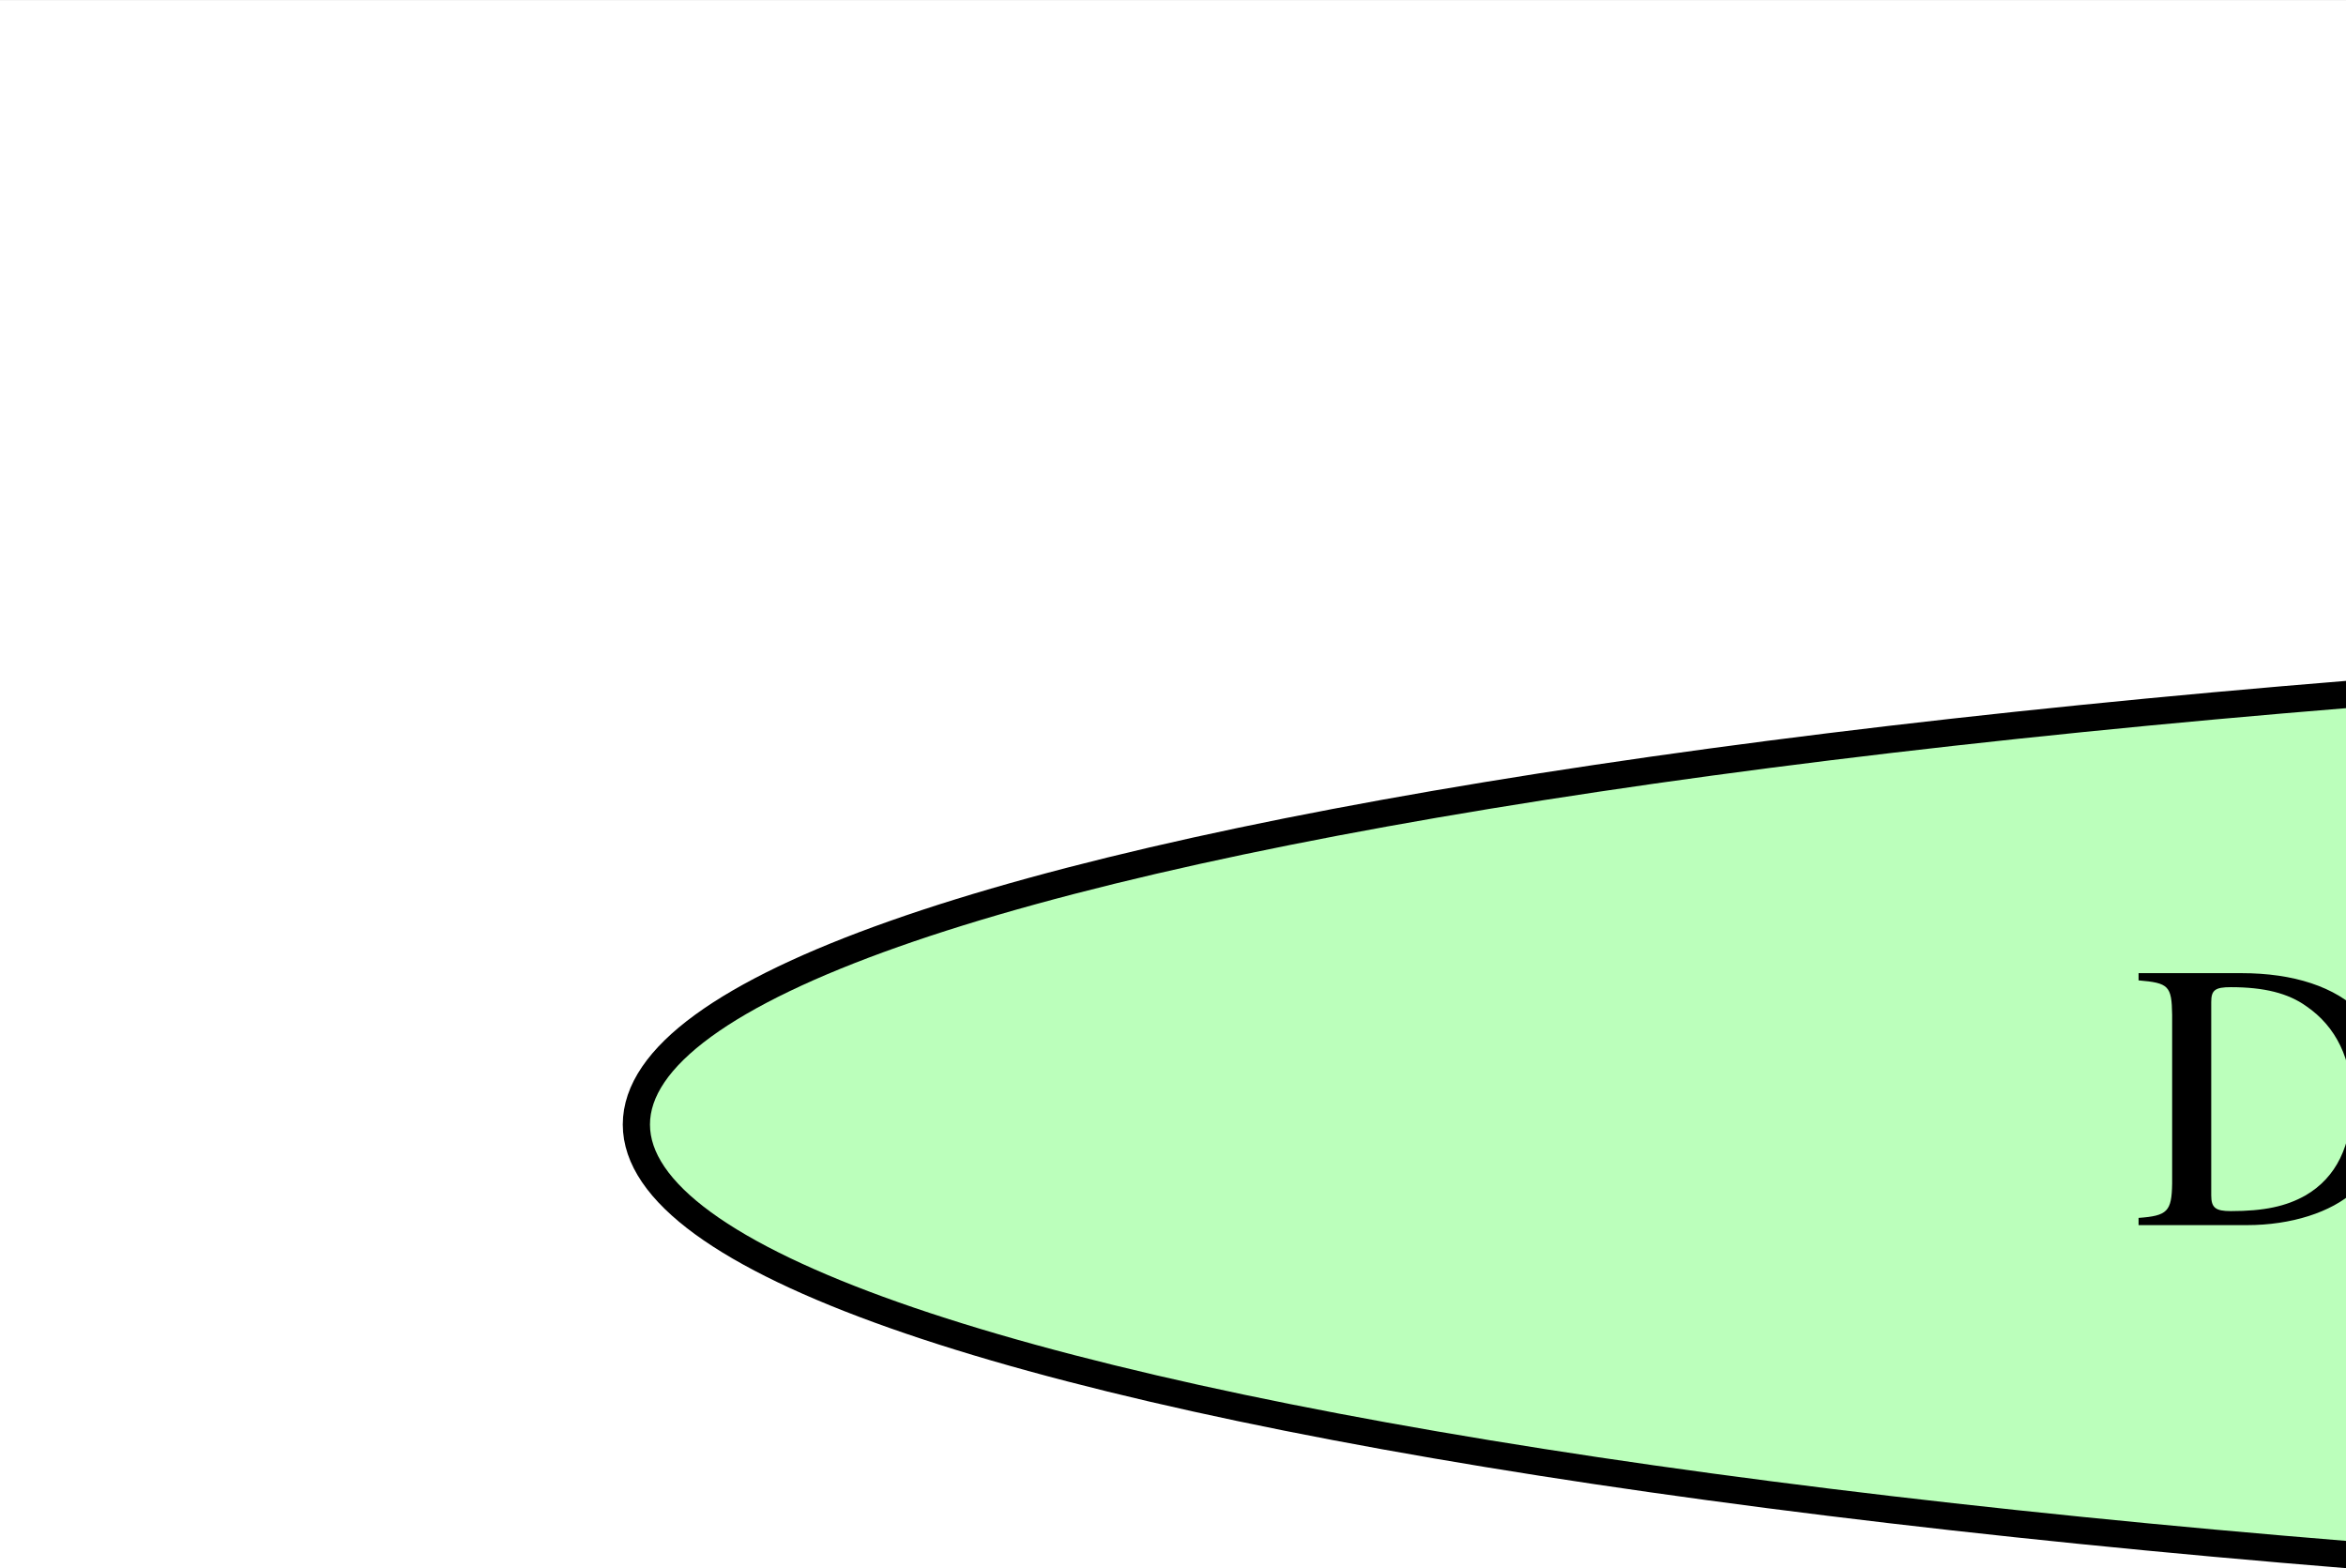
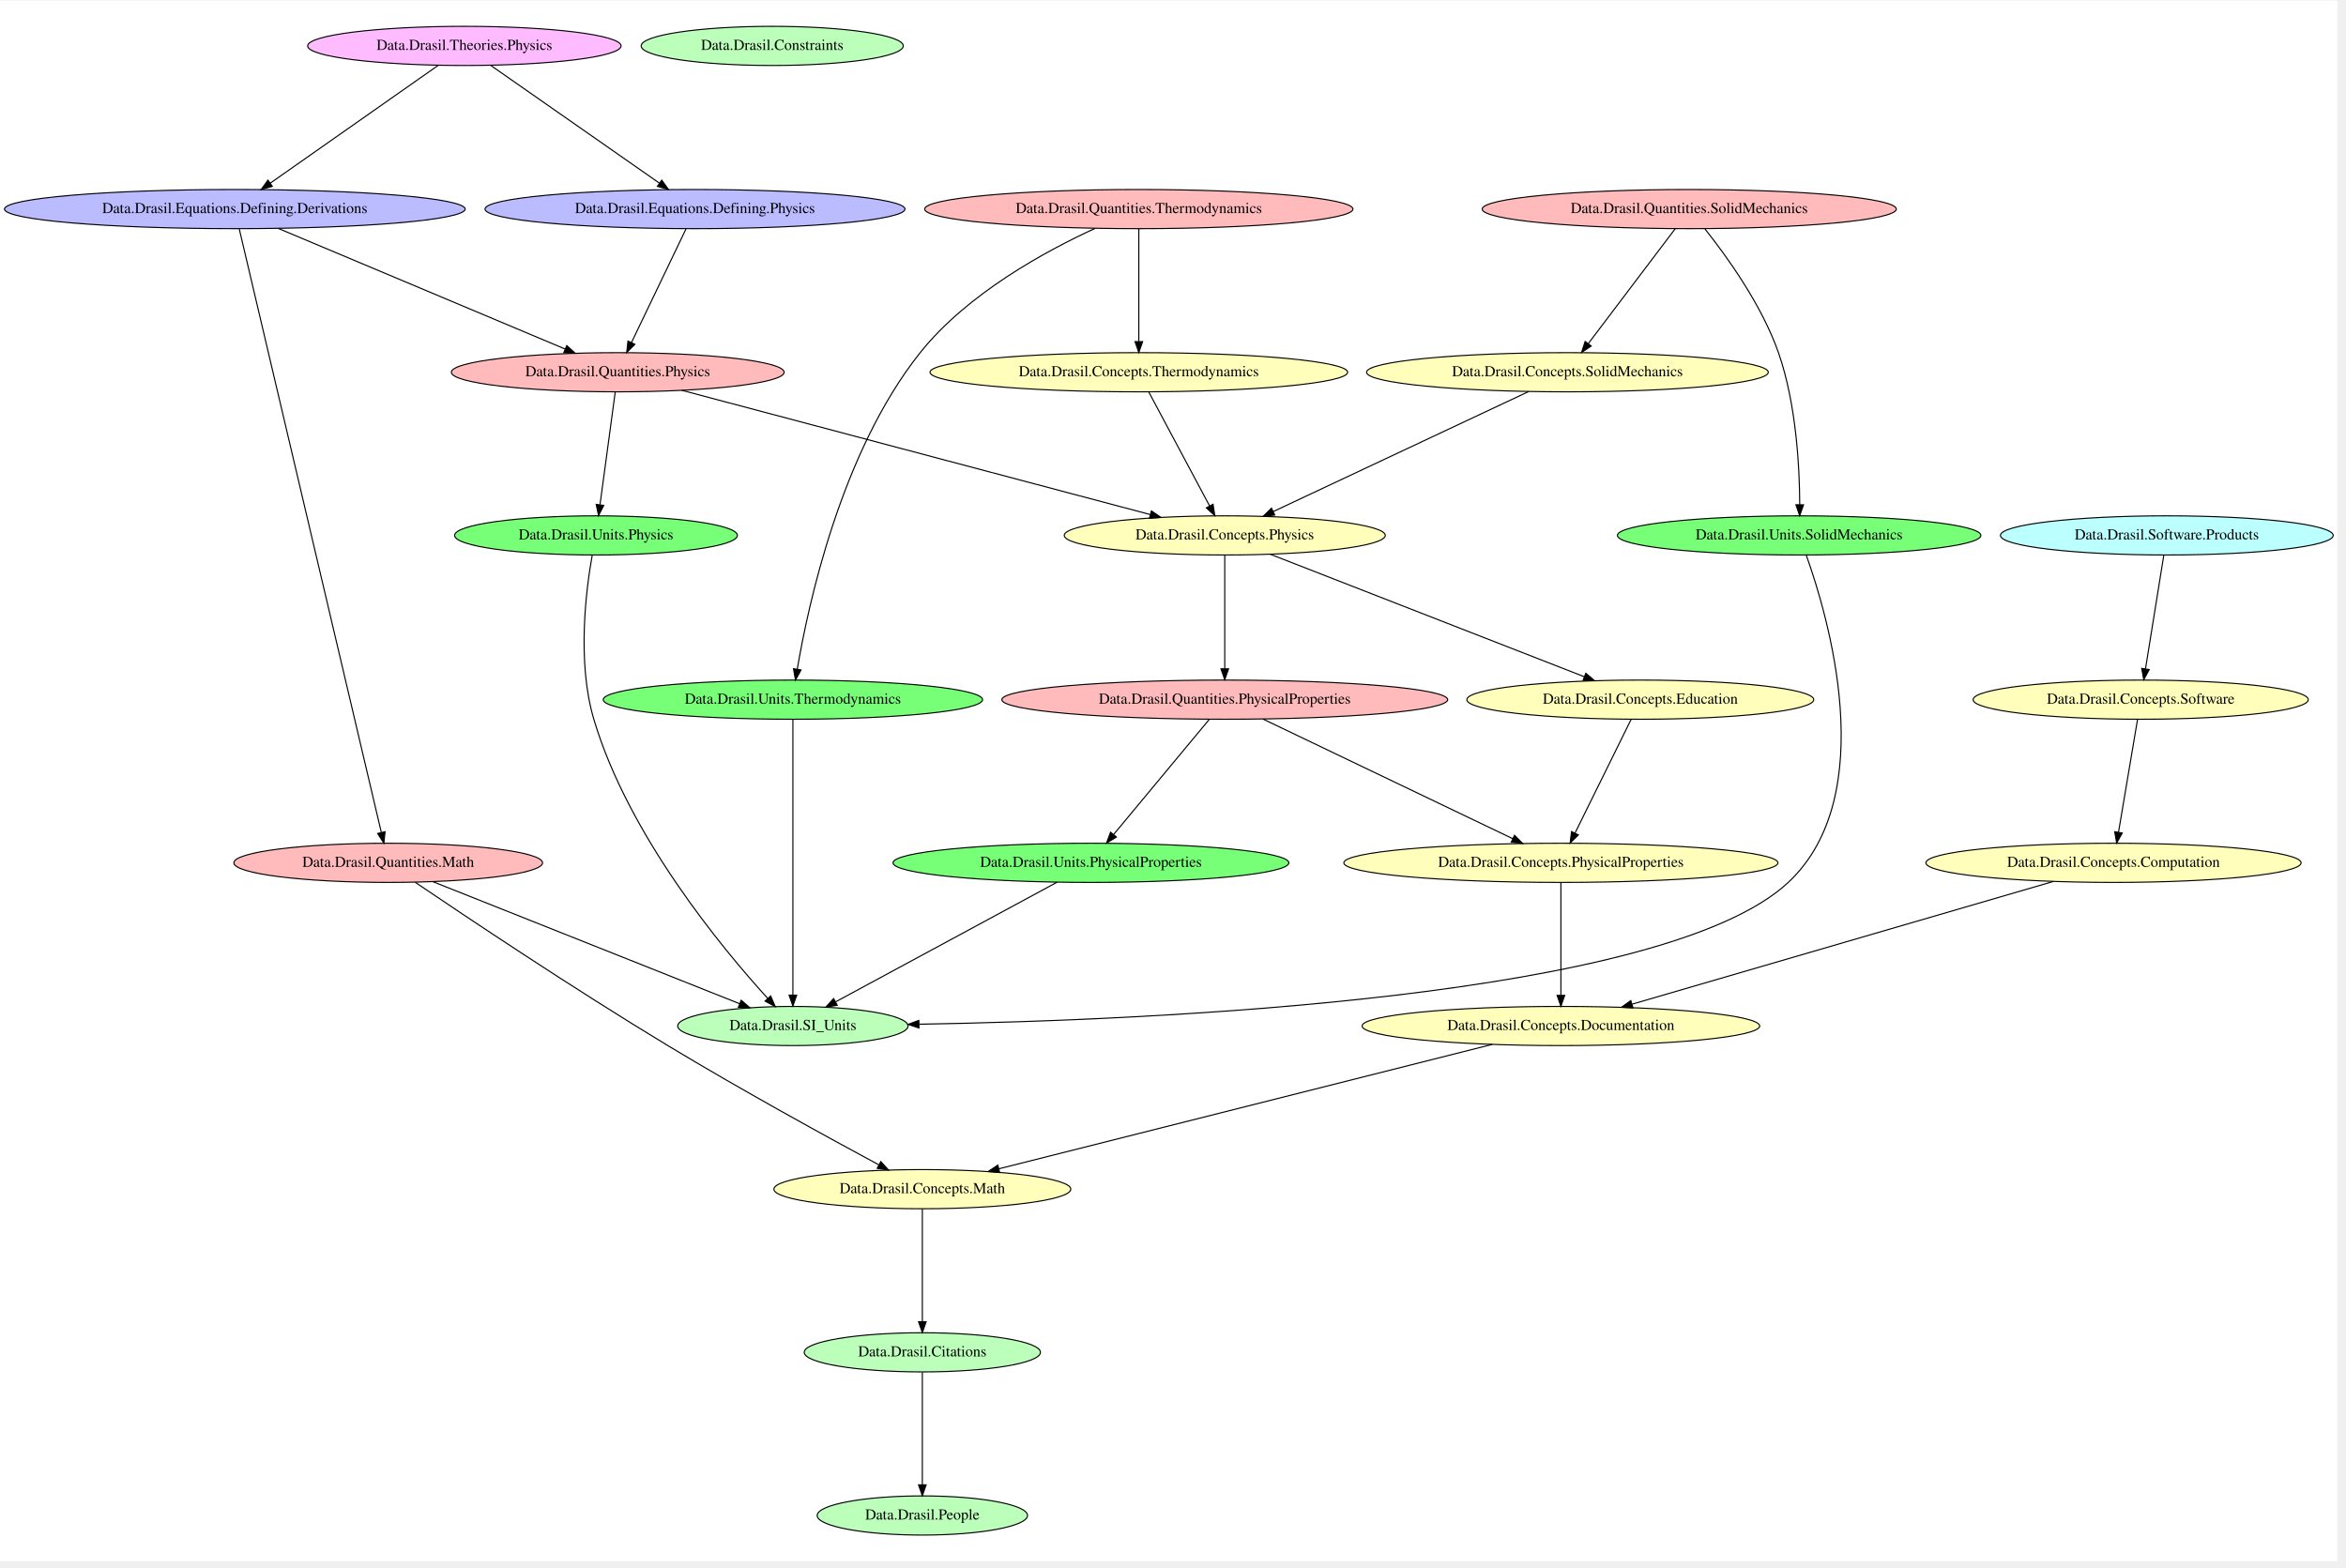
<svg xmlns="http://www.w3.org/2000/svg" width="431pt" height="288pt" viewBox="0.00 0.00 431.32 288.00">
-   <g id="graph0" class="graph" transform="scale(5 5) rotate(0) translate(4 1435.33)">
-     <polygon fill="white" stroke="transparent" points="-4,4 -4,-1435.33 2151.62,-1435.33 2151.62,4 -4,4" />
+   <g id="graph0" class="graph" transform="scale(0.2 0.2) rotate(0) translate(4 1430.67)">
+     <polygon fill="white" stroke="transparent" points="-4,4 -4,-1430.67 2144.62,-1430.67 2144.62,4 -4,4" />
    <g id="node1" class="node">
-       <ellipse fill="#bbffbb" stroke="black" cx="139.88" cy="-1394" rx="120.48" ry="18" />
-       <text text-anchor="middle" x="139.88" y="-1390.3" font-family="Times,serif" font-size="14.00">Data.Drasil.Constraints</text>
+       <ellipse fill="#bbffbb" stroke="black" cx="843.88" cy="-188" rx="108.58" ry="18" />
+       <text text-anchor="middle" x="843.88" y="-184.3" font-family="Times,serif" font-size="14.00">Data.Drasil.Citations</text>
+     </g>
+     <g id="node3" class="node">
+       <ellipse fill="#bbffbb" stroke="black" cx="843.88" cy="-38" rx="96.68" ry="18" />
+       <text text-anchor="middle" x="843.88" y="-34.3" font-family="Times,serif" font-size="14.00">Data.Drasil.People</text>
+     </g>
+     <g id="edge31" class="edge">
+       <path fill="none" stroke="black" d="M843.88,-169.73C843.88,-144.33 843.88,-96.65 843.88,-66.43" />
+       <polygon fill="black" stroke="black" points="847.38,-66.16 843.88,-56.16 840.38,-66.16 847.38,-66.16" />
    </g>
    <g id="node2" class="node">
-       <ellipse fill="#bbffbb" stroke="black" cx="850.88" cy="-38" rx="96.68" ry="18" />
-       <text text-anchor="middle" x="850.88" y="-34.3" font-family="Times,serif" font-size="14.00">Data.Drasil.People</text>
-     </g>
-     <g id="node3" class="node">
-       <ellipse fill="#bbffbb" stroke="black" cx="727.88" cy="-490" rx="105.88" ry="18" />
-       <text text-anchor="middle" x="727.88" y="-486.3" font-family="Times,serif" font-size="14.00">Data.Drasil.SI_Units</text>
+       <ellipse fill="#bbffbb" stroke="black" cx="705.88" cy="-1389" rx="120.48" ry="18" />
+       <text text-anchor="middle" x="705.88" y="-1385.3" font-family="Times,serif" font-size="14.00">Data.Drasil.Constraints</text>
    </g>
    <g id="node4" class="node">
-       <ellipse fill="#bbffbb" stroke="black" cx="850.88" cy="-188" rx="108.58" ry="18" />
-       <text text-anchor="middle" x="850.88" y="-184.3" font-family="Times,serif" font-size="14.00">Data.Drasil.Citations</text>
+       <ellipse fill="#bbffbb" stroke="black" cx="724.88" cy="-488" rx="105.88" ry="18" />
+       <text text-anchor="middle" x="724.88" y="-484.3" font-family="Times,serif" font-size="14.00">Data.Drasil.SI_Units</text>
+     </g>
+     <g id="node5" class="node">
+       <ellipse fill="#ffffbb" stroke="black" cx="1430.88" cy="-638" rx="199.56" ry="18" />
+       <text text-anchor="middle" x="1430.88" y="-634.3" font-family="Times,serif" font-size="14.00">Data.Drasil.Concepts.PhysicalProperties</text>
+     </g>
+     <g id="node8" class="node">
+       <ellipse fill="#ffffbb" stroke="black" cx="1430.88" cy="-488" rx="182.77" ry="18" />
+       <text text-anchor="middle" x="1430.88" y="-484.3" font-family="Times,serif" font-size="14.00">Data.Drasil.Concepts.Documentation</text>
+     </g>
+     <g id="edge30" class="edge">
+       <path fill="none" stroke="black" d="M1430.88,-619.73C1430.88,-594.33 1430.88,-546.65 1430.88,-516.43" />
+       <polygon fill="black" stroke="black" points="1434.38,-516.16 1430.88,-506.16 1427.38,-516.16 1434.38,-516.16" />
+     </g>
+     <g id="node6" class="node">
+       <ellipse fill="#ffffbb" stroke="black" cx="1963.88" cy="-788" rx="154.07" ry="18" />
+       <text text-anchor="middle" x="1963.88" y="-784.3" font-family="Times,serif" font-size="14.00">Data.Drasil.Concepts.Software</text>
+     </g>
+     <g id="node7" class="node">
+       <ellipse fill="#ffffbb" stroke="black" cx="1938.88" cy="-638" rx="172.47" ry="18" />
+       <text text-anchor="middle" x="1938.88" y="-634.3" font-family="Times,serif" font-size="14.00">Data.Drasil.Concepts.Computation</text>
+     </g>
+     <g id="edge29" class="edge">
+       <path fill="none" stroke="black" d="M1960.96,-769.73C1956.66,-744.22 1948.55,-696.23 1943.45,-666.03" />
+       <polygon fill="black" stroke="black" points="1946.9,-665.43 1941.78,-656.16 1939.99,-666.6 1946.9,-665.43" />
+     </g>
+     <g id="edge28" class="edge">
+       <path fill="none" stroke="black" d="M1883.55,-620.88C1789.1,-593.36 1597.23,-537.46 1496.3,-508.06" />
+       <polygon fill="black" stroke="black" points="1497.11,-504.65 1486.53,-505.21 1495.15,-511.37 1497.11,-504.65" />
+     </g>
+     <g id="node9" class="node">
+       <ellipse fill="#ffffbb" stroke="black" cx="843.88" cy="-338" rx="136.48" ry="18" />
+       <text text-anchor="middle" x="843.88" y="-334.3" font-family="Times,serif" font-size="14.00">Data.Drasil.Concepts.Math</text>
+     </g>
+     <g id="edge27" class="edge">
+       <path fill="none" stroke="black" d="M1367.78,-471.09C1257.3,-443.23 1029.61,-385.83 914.22,-356.73" />
+       <polygon fill="black" stroke="black" points="914.97,-353.31 904.42,-354.26 913.26,-360.1 914.97,-353.31" />
+     </g>
+     <g id="edge26" class="edge">
+       <path fill="none" stroke="black" d="M843.88,-319.73C843.88,-294.33 843.88,-246.65 843.88,-216.43" />
+       <polygon fill="black" stroke="black" points="847.38,-216.16 843.88,-206.16 840.38,-216.16 847.38,-216.16" />
+     </g>
+     <g id="node10" class="node">
+       <ellipse fill="#ffffbb" stroke="black" cx="1503.88" cy="-788" rx="159.47" ry="18" />
+       <text text-anchor="middle" x="1503.88" y="-784.3" font-family="Times,serif" font-size="14.00">Data.Drasil.Concepts.Education</text>
+     </g>
+     <g id="edge25" class="edge">
+       <path fill="none" stroke="black" d="M1495.51,-770.02C1482.87,-744.4 1458.81,-695.63 1443.88,-665.36" />
+       <polygon fill="black" stroke="black" points="1446.95,-663.66 1439.38,-656.24 1440.67,-666.75 1446.95,-663.66" />
+     </g>
+     <g id="node11" class="node">
+       <ellipse fill="#ffffbb" stroke="black" cx="1436.88" cy="-1089" rx="184.67" ry="18" />
+       <text text-anchor="middle" x="1436.88" y="-1085.3" font-family="Times,serif" font-size="14.00">Data.Drasil.Concepts.SolidMechanics</text>
+     </g>
+     <g id="node13" class="node">
+       <ellipse fill="#ffffbb" stroke="black" cx="1121.88" cy="-939" rx="147.57" ry="18" />
+       <text text-anchor="middle" x="1121.88" y="-935.3" font-family="Times,serif" font-size="14.00">Data.Drasil.Concepts.Physics</text>
+     </g>
+     <g id="edge24" class="edge">
+       <path fill="none" stroke="black" d="M1401.36,-1071.31C1343.66,-1044.2 1229.69,-990.65 1166.58,-961" />
+       <polygon fill="black" stroke="black" points="1167.81,-957.71 1157.27,-956.63 1164.84,-964.05 1167.81,-957.71" />
+     </g>
+     <g id="node12" class="node">
+       <ellipse fill="#ffffbb" stroke="black" cx="1042.88" cy="-1089" rx="191.97" ry="18" />
+       <text text-anchor="middle" x="1042.88" y="-1085.3" font-family="Times,serif" font-size="14.00">Data.Drasil.Concepts.Thermodynamics</text>
+     </g>
+     <g id="edge23" class="edge">
+       <path fill="none" stroke="black" d="M1052.1,-1070.73C1065.83,-1045 1091.78,-996.39 1107.87,-966.24" />
+       <polygon fill="black" stroke="black" points="1111.1,-967.63 1112.72,-957.16 1104.93,-964.33 1111.1,-967.63" />
+     </g>
+     <g id="edge22" class="edge">
+       <path fill="none" stroke="black" d="M1163.85,-921.63C1234.3,-894.15 1376.08,-838.85 1452.41,-809.08" />
+       <polygon fill="black" stroke="black" points="1453.79,-812.29 1461.84,-805.4 1451.25,-805.77 1453.79,-812.29" />
+     </g>
+     <g id="node16" class="node">
+       <ellipse fill="#ffbbbb" stroke="black" cx="1121.88" cy="-788" rx="204.96" ry="18" />
+       <text text-anchor="middle" x="1121.88" y="-784.3" font-family="Times,serif" font-size="14.00">Data.Drasil.Quantities.PhysicalProperties</text>
+     </g>
+     <g id="edge21" class="edge">
+       <path fill="none" stroke="black" d="M1121.88,-920.91C1121.88,-895.45 1121.88,-847.28 1121.88,-816.74" />
+       <polygon fill="black" stroke="black" points="1125.38,-816.35 1121.88,-806.35 1118.38,-816.35 1125.38,-816.35" />
+     </g>
+     <g id="node14" class="node">
+       <ellipse fill="#bbbbff" stroke="black" cx="211.88" cy="-1239" rx="211.76" ry="18" />
+       <text text-anchor="middle" x="211.88" y="-1235.3" font-family="Times,serif" font-size="14.00">Data.Drasil.Equations.Defining.Derivations</text>
+     </g>
+     <g id="node17" class="node">
+       <ellipse fill="#ffbbbb" stroke="black" cx="352.88" cy="-638" rx="141.88" ry="18" />
+       <text text-anchor="middle" x="352.88" y="-634.3" font-family="Times,serif" font-size="14.00">Data.Drasil.Quantities.Math</text>
+     </g>
+     <g id="edge14" class="edge">
+       <path fill="none" stroke="black" d="M215.95,-1220.72C235.77,-1136.52 322.26,-769.1 346.53,-665.99" />
+       <polygon fill="black" stroke="black" points="349.98,-666.6 348.86,-656.06 343.17,-665 349.98,-666.6" />
+     </g>
+     <g id="node20" class="node">
+       <ellipse fill="#ffbbbb" stroke="black" cx="563.88" cy="-1089" rx="152.97" ry="18" />
+       <text text-anchor="middle" x="563.88" y="-1085.3" font-family="Times,serif" font-size="14.00">Data.Drasil.Quantities.Physics</text>
+     </g>
+     <g id="edge13" class="edge">
+       <path fill="none" stroke="black" d="M251.58,-1221.31C316.49,-1194.02 445.13,-1139.93 515.36,-1110.4" />
+       <polygon fill="black" stroke="black" points="517.01,-1113.51 524.87,-1106.4 514.29,-1107.05 517.01,-1113.51" />
+     </g>
+     <g id="node15" class="node">
+       <ellipse fill="#bbbbff" stroke="black" cx="634.88" cy="-1239" rx="193.07" ry="18" />
+       <text text-anchor="middle" x="634.88" y="-1235.3" font-family="Times,serif" font-size="14.00">Data.Drasil.Equations.Defining.Physics</text>
+     </g>
+     <g id="edge12" class="edge">
+       <path fill="none" stroke="black" d="M626.6,-1220.73C614.25,-1195 590.93,-1146.39 576.47,-1116.24" />
+       <polygon fill="black" stroke="black" points="579.59,-1114.66 572.11,-1107.16 573.28,-1117.69 579.59,-1114.66" />
+     </g>
+     <g id="edge11" class="edge">
+       <path fill="none" stroke="black" d="M1157.03,-770.17C1213.6,-743.07 1324.76,-689.83 1386.64,-660.19" />
+       <polygon fill="black" stroke="black" points="1388.26,-663.29 1395.77,-655.82 1385.24,-656.98 1388.26,-663.29" />
+     </g>
+     <g id="node23" class="node">
+       <ellipse fill="#77ff77" stroke="black" cx="998.88" cy="-638" rx="181.97" ry="18" />
+       <text text-anchor="middle" x="998.88" y="-634.3" font-family="Times,serif" font-size="14.00">Data.Drasil.Units.PhysicalProperties</text>
+     </g>
+     <g id="edge10" class="edge">
+       <path fill="none" stroke="black" d="M1107.77,-770.02C1086.2,-744.07 1044.89,-694.36 1019.82,-664.19" />
+       <polygon fill="black" stroke="black" points="1022.29,-661.69 1013.21,-656.24 1016.91,-666.16 1022.29,-661.69" />
+     </g>
+     <g id="edge8" class="edge">
+       <path fill="none" stroke="black" d="M393.76,-620.74C462.67,-593.32 601.68,-538.02 675.77,-508.54" />
+       <polygon fill="black" stroke="black" points="677.35,-511.68 685.35,-504.73 674.76,-505.17 677.35,-511.68" />
+     </g>
+     <g id="edge9" class="edge">
+       <path fill="none" stroke="black" d="M377.7,-620.09C423.17,-589.29 523.11,-522.4 609.88,-470 676.95,-429.5 756.96,-385.64 803.91,-360.34" />
+       <polygon fill="black" stroke="black" points="805.7,-363.35 812.85,-355.53 802.38,-357.18 805.7,-363.35" />
+     </g>
+     <g id="node18" class="node">
+       <ellipse fill="#ffbbbb" stroke="black" cx="1548.88" cy="-1239" rx="190.37" ry="18" />
+       <text text-anchor="middle" x="1548.88" y="-1235.3" font-family="Times,serif" font-size="14.00">Data.Drasil.Quantities.SolidMechanics</text>
+     </g>
+     <g id="edge7" class="edge">
+       <path fill="none" stroke="black" d="M1536.03,-1221.02C1516.47,-1195.18 1479.1,-1145.78 1456.24,-1115.58" />
+       <polygon fill="black" stroke="black" points="1458.75,-1113.1 1449.92,-1107.24 1453.17,-1117.32 1458.75,-1113.1" />
+     </g>
+     <g id="node24" class="node">
+       <ellipse fill="#77ff77" stroke="black" cx="1649.88" cy="-939" rx="167.07" ry="18" />
+       <text text-anchor="middle" x="1649.88" y="-935.3" font-family="Times,serif" font-size="14.00">Data.Drasil.Units.SolidMechanics</text>
+     </g>
+     <g id="edge6" class="edge">
+       <path fill="none" stroke="black" d="M1563.33,-1220.68C1582.38,-1196.78 1615.3,-1151.58 1630.88,-1107 1647.39,-1059.77 1650.31,-1000.9 1650.43,-967.16" />
+       <polygon fill="black" stroke="black" points="1653.93,-967.13 1650.39,-957.14 1646.93,-967.16 1653.93,-967.13" />
+     </g>
+     <g id="node19" class="node">
+       <ellipse fill="#ffbbbb" stroke="black" cx="1042.88" cy="-1239" rx="196.87" ry="18" />
+       <text text-anchor="middle" x="1042.88" y="-1235.3" font-family="Times,serif" font-size="14.00">Data.Drasil.Quantities.Thermodynamics</text>
+     </g>
+     <g id="edge5" class="edge">
+       <path fill="none" stroke="black" d="M1042.88,-1220.73C1042.88,-1195.33 1042.88,-1147.65 1042.88,-1117.43" />
+       <polygon fill="black" stroke="black" points="1046.38,-1117.16 1042.88,-1107.16 1039.38,-1117.16 1046.38,-1117.16" />
+     </g>
+     <g id="node25" class="node">
+       <ellipse fill="#77ff77" stroke="black" cx="724.88" cy="-788" rx="174.37" ry="18" />
+       <text text-anchor="middle" x="724.88" y="-784.3" font-family="Times,serif" font-size="14.00">Data.Drasil.Units.Thermodynamics</text>
+     </g>
+     <g id="edge4" class="edge">
+       <path fill="none" stroke="black" d="M1002.61,-1221.23C957.56,-1200.57 885.23,-1161.4 841.88,-1107 769.06,-1015.62 738.8,-874.59 728.9,-815.98" />
+       <polygon fill="black" stroke="black" points="732.34,-815.33 727.28,-806.03 725.43,-816.46 732.34,-815.33" />
    </g>
    <g id="edge3" class="edge">
-       <path fill="none" stroke="black" d="M850.88,-169.73C850.88,-144.33 850.88,-96.65 850.88,-66.43" />
-       <polygon fill="black" stroke="black" points="854.38,-66.16 850.88,-56.16 847.38,-66.16 854.38,-66.16" />
-     </g>
-     <g id="node5" class="node">
-       <ellipse fill="#ffffbb" stroke="black" cx="1117.88" cy="-942" rx="147.57" ry="18" />
-       <text text-anchor="middle" x="1117.88" y="-938.3" font-family="Times,serif" font-size="14.00">Data.Drasil.Concepts.Physics</text>
-     </g>
-     <g id="node13" class="node">
-       <ellipse fill="#ffffbb" stroke="black" cx="1499.88" cy="-791" rx="159.47" ry="18" />
-       <text text-anchor="middle" x="1499.88" y="-787.3" font-family="Times,serif" font-size="14.00">Data.Drasil.Concepts.Education</text>
-     </g>
-     <g id="edge31" class="edge">
-       <path fill="none" stroke="black" d="M1159.85,-924.63C1230.3,-897.15 1372.08,-841.85 1448.41,-812.08" />
-       <polygon fill="black" stroke="black" points="1449.79,-815.29 1457.84,-808.4 1447.25,-808.77 1449.79,-815.29" />
-     </g>
-     <g id="node18" class="node">
-       <ellipse fill="#ffbbbb" stroke="black" cx="1117.88" cy="-791" rx="204.96" ry="18" />
-       <text text-anchor="middle" x="1117.88" y="-787.3" font-family="Times,serif" font-size="14.00">Data.Drasil.Quantities.PhysicalProperties</text>
-     </g>
-     <g id="edge30" class="edge">
-       <path fill="none" stroke="black" d="M1117.88,-923.91C1117.88,-898.45 1117.88,-850.28 1117.88,-819.74" />
-       <polygon fill="black" stroke="black" points="1121.38,-819.35 1117.88,-809.35 1114.38,-819.35 1121.38,-819.35" />
-     </g>
-     <g id="node6" class="node">
-       <ellipse fill="#ffffbb" stroke="black" cx="1940.88" cy="-640" rx="172.47" ry="18" />
-       <text text-anchor="middle" x="1940.88" y="-636.3" font-family="Times,serif" font-size="14.00">Data.Drasil.Concepts.Computation</text>
-     </g>
-     <g id="node7" class="node">
-       <ellipse fill="#ffffbb" stroke="black" cx="1427.88" cy="-490" rx="182.77" ry="18" />
-       <text text-anchor="middle" x="1427.88" y="-486.3" font-family="Times,serif" font-size="14.00">Data.Drasil.Concepts.Documentation</text>
-     </g>
-     <g id="edge29" class="edge">
-       <path fill="none" stroke="black" d="M1885,-622.88C1789.63,-595.36 1595.87,-539.46 1493.95,-510.06" />
-       <polygon fill="black" stroke="black" points="1494.66,-506.62 1484.08,-507.21 1492.72,-513.35 1494.66,-506.62" />
-     </g>
-     <g id="node8" class="node">
-       <ellipse fill="#ffffbb" stroke="black" cx="850.88" cy="-339" rx="136.48" ry="18" />
-       <text text-anchor="middle" x="850.88" y="-335.3" font-family="Times,serif" font-size="14.00">Data.Drasil.Concepts.Math</text>
-     </g>
-     <g id="edge28" class="edge">
-       <path fill="none" stroke="black" d="M1366.13,-473.05C1257.62,-445.03 1033.51,-387.16 920,-357.85" />
-       <polygon fill="black" stroke="black" points="920.59,-354.39 910.03,-355.27 918.84,-361.16 920.59,-354.39" />
-     </g>
-     <g id="edge27" class="edge">
-       <path fill="none" stroke="black" d="M850.88,-320.91C850.88,-295.45 850.88,-247.28 850.88,-216.74" />
-       <polygon fill="black" stroke="black" points="854.38,-216.35 850.88,-206.35 847.38,-216.35 854.38,-216.35" />
-     </g>
-     <g id="node9" class="node">
-       <ellipse fill="#ffffbb" stroke="black" cx="1427.88" cy="-640" rx="199.56" ry="18" />
-       <text text-anchor="middle" x="1427.88" y="-636.3" font-family="Times,serif" font-size="14.00">Data.Drasil.Concepts.PhysicalProperties</text>
-     </g>
-     <g id="edge26" class="edge">
-       <path fill="none" stroke="black" d="M1427.88,-621.73C1427.88,-596.33 1427.88,-548.65 1427.88,-518.43" />
-       <polygon fill="black" stroke="black" points="1431.38,-518.16 1427.88,-508.16 1424.38,-518.16 1431.38,-518.16" />
-     </g>
-     <g id="node10" class="node">
-       <ellipse fill="#ffffbb" stroke="black" cx="1967.88" cy="-791" rx="154.07" ry="18" />
-       <text text-anchor="middle" x="1967.88" y="-787.3" font-family="Times,serif" font-size="14.00">Data.Drasil.Concepts.Software</text>
-     </g>
-     <g id="edge25" class="edge">
-       <path fill="none" stroke="black" d="M1964.78,-772.91C1960.15,-747.33 1951.37,-698.86 1945.83,-668.33" />
-       <polygon fill="black" stroke="black" points="1949.25,-667.57 1944.03,-658.35 1942.36,-668.82 1949.25,-667.57" />
-     </g>
-     <g id="node11" class="node">
-       <ellipse fill="#ffffbb" stroke="black" cx="1429.88" cy="-1092" rx="191.97" ry="18" />
-       <text text-anchor="middle" x="1429.88" y="-1088.3" font-family="Times,serif" font-size="14.00">Data.Drasil.Concepts.Thermodynamics</text>
-     </g>
-     <g id="edge24" class="edge">
-       <path fill="none" stroke="black" d="M1394.39,-1074.17C1337.12,-1047 1224.44,-993.55 1162.05,-963.95" />
-       <polygon fill="black" stroke="black" points="1163.39,-960.71 1152.86,-959.59 1160.39,-967.04 1163.39,-960.71" />
-     </g>
-     <g id="node12" class="node">
-       <ellipse fill="#ffffbb" stroke="black" cx="1035.88" cy="-1092" rx="184.67" ry="18" />
-       <text text-anchor="middle" x="1035.88" y="-1088.3" font-family="Times,serif" font-size="14.00">Data.Drasil.Concepts.SolidMechanics</text>
-     </g>
-     <g id="edge23" class="edge">
-       <path fill="none" stroke="black" d="M1045.29,-1074.02C1059.48,-1048.4 1086.5,-999.63 1103.28,-969.36" />
-       <polygon fill="black" stroke="black" points="1106.55,-970.68 1108.33,-960.24 1100.42,-967.29 1106.55,-970.68" />
-     </g>
-     <g id="edge22" class="edge">
-       <path fill="none" stroke="black" d="M1491.62,-772.91C1479.16,-747.11 1455.43,-698.01 1440.71,-667.54" />
-       <polygon fill="black" stroke="black" points="1443.77,-665.83 1436.27,-658.35 1437.47,-668.88 1443.77,-665.83" />
-     </g>
-     <g id="node14" class="node">
-       <ellipse fill="#bbbbff" stroke="black" cx="634.88" cy="-1243" rx="193.07" ry="18" />
-       <text text-anchor="middle" x="634.88" y="-1239.3" font-family="Times,serif" font-size="14.00">Data.Drasil.Equations.Defining.Physics</text>
-     </g>
-     <g id="node16" class="node">
-       <ellipse fill="#ffbbbb" stroke="black" cx="570.88" cy="-1092" rx="152.97" ry="18" />
-       <text text-anchor="middle" x="570.88" y="-1088.3" font-family="Times,serif" font-size="14.00">Data.Drasil.Quantities.Physics</text>
-     </g>
-     <g id="edge21" class="edge">
-       <path fill="none" stroke="black" d="M627.54,-1224.91C616.51,-1199.22 595.55,-1150.44 582.45,-1119.94" />
-       <polygon fill="black" stroke="black" points="585.5,-1118.16 578.33,-1110.35 579.07,-1120.92 585.5,-1118.16" />
-     </g>
-     <g id="node15" class="node">
-       <ellipse fill="#bbbbff" stroke="black" cx="211.88" cy="-1243" rx="211.76" ry="18" />
-       <text text-anchor="middle" x="211.88" y="-1239.3" font-family="Times,serif" font-size="14.00">Data.Drasil.Equations.Defining.Derivations</text>
+       <path fill="none" stroke="black" d="M622.81,-1072.37C726.96,-1044.75 943,-987.45 1053.52,-958.13" />
+       <polygon fill="black" stroke="black" points="1054.47,-961.5 1063.23,-955.55 1052.67,-954.74 1054.47,-961.5" />
+     </g>
+     <g id="node26" class="node">
+       <ellipse fill="#77ff77" stroke="black" cx="543.88" cy="-939" rx="129.98" ry="18" />
+       <text text-anchor="middle" x="543.88" y="-935.3" font-family="Times,serif" font-size="14.00">Data.Drasil.Units.Physics</text>
+     </g>
+     <g id="edge2" class="edge">
+       <path fill="none" stroke="black" d="M561.55,-1070.73C558.12,-1045.33 551.67,-997.65 547.59,-967.43" />
+       <polygon fill="black" stroke="black" points="551.01,-966.6 546.2,-957.16 544.07,-967.54 551.01,-966.6" />
+     </g>
+     <g id="node21" class="node">
+       <ellipse fill="#bbffff" stroke="black" cx="1987.88" cy="-939" rx="152.97" ry="18" />
+       <text text-anchor="middle" x="1987.88" y="-935.3" font-family="Times,serif" font-size="14.00">Data.Drasil.Software.Products</text>
+     </g>
+     <g id="edge1" class="edge">
+       <path fill="none" stroke="black" d="M1985.13,-920.91C1981.01,-895.33 1973.2,-846.86 1968.28,-816.33" />
+       <polygon fill="black" stroke="black" points="1971.72,-815.67 1966.68,-806.35 1964.81,-816.78 1971.72,-815.67" />
+     </g>
+     <g id="node22" class="node">
+       <ellipse fill="#ffbbff" stroke="black" cx="422.88" cy="-1389" rx="144.07" ry="18" />
+       <text text-anchor="middle" x="422.88" y="-1385.3" font-family="Times,serif" font-size="14.00">Data.Drasil.Theories.Physics</text>
+     </g>
+     <g id="edge16" class="edge">
+       <path fill="none" stroke="black" d="M398.68,-1371.02C360.7,-1344.38 287.06,-1292.73 244.47,-1262.86" />
+       <polygon fill="black" stroke="black" points="246.32,-1259.88 236.13,-1257.01 242.3,-1265.61 246.32,-1259.88" />
+     </g>
+     <g id="edge15" class="edge">
+       <path fill="none" stroke="black" d="M447.2,-1371.02C485.36,-1344.38 559.34,-1292.73 602.14,-1262.86" />
+       <polygon fill="black" stroke="black" points="604.32,-1265.6 610.52,-1257.01 600.32,-1259.86 604.32,-1265.6" />
    </g>
    <g id="edge20" class="edge">
-       <path fill="none" stroke="black" d="M252.37,-1225.2C318.79,-1197.63 450.66,-1142.9 522.12,-1113.24" />
-       <polygon fill="black" stroke="black" points="523.47,-1116.47 531.37,-1109.4 520.79,-1110 523.47,-1116.47" />
-     </g>
-     <g id="node17" class="node">
-       <ellipse fill="#ffbbbb" stroke="black" cx="362.88" cy="-640" rx="141.88" ry="18" />
-       <text text-anchor="middle" x="362.88" y="-636.3" font-family="Times,serif" font-size="14.00">Data.Drasil.Quantities.Math</text>
+       <path fill="none" stroke="black" d="M967.72,-620.17C917.6,-593.09 819.16,-539.92 764.25,-510.27" />
+       <polygon fill="black" stroke="black" points="765.64,-507.04 755.18,-505.37 762.32,-513.2 765.64,-507.04" />
    </g>
    <g id="edge19" class="edge">
-       <path fill="none" stroke="black" d="M216.16,-1224.98C237.23,-1141.13 330.02,-771.8 356.06,-668.14" />
-       <polygon fill="black" stroke="black" points="359.53,-668.71 358.57,-658.16 352.74,-667 359.53,-668.71" />
+       <path fill="none" stroke="black" d="M1656.41,-920.9C1675.69,-867.13 1725.85,-700.32 1639.88,-620 1526.33,-513.91 1060.88,-493.37 840.98,-489.65" />
+       <polygon fill="black" stroke="black" points="840.75,-486.15 830.7,-489.48 840.64,-493.14 840.75,-486.15" />
    </g>
    <g id="edge18" class="edge">
-       <path fill="none" stroke="black" d="M628.9,-1075.3C730.89,-1047.71 941.74,-990.66 1050.19,-961.31" />
-       <polygon fill="black" stroke="black" points="1051.31,-964.64 1060.04,-958.65 1049.48,-957.88 1051.31,-964.64" />
-     </g>
-     <g id="node23" class="node">
-       <ellipse fill="#77ff77" stroke="black" cx="551.88" cy="-942" rx="129.98" ry="18" />
-       <text text-anchor="middle" x="551.88" y="-938.3" font-family="Times,serif" font-size="14.00">Data.Drasil.Units.Physics</text>
+       <path fill="none" stroke="black" d="M724.88,-769.69C724.88,-720.11 724.88,-577.24 724.88,-516.67" />
+       <polygon fill="black" stroke="black" points="728.38,-516.36 724.88,-506.36 721.38,-516.36 728.38,-516.36" />
    </g>
    <g id="edge17" class="edge">
-       <path fill="none" stroke="black" d="M568.66,-1073.73C565.4,-1048.33 559.28,-1000.65 555.4,-970.43" />
-       <polygon fill="black" stroke="black" points="558.83,-969.63 554.08,-960.16 551.89,-970.52 558.83,-969.63" />
-     </g>
-     <g id="edge15" class="edge">
-       <path fill="none" stroke="black" d="M403.34,-622.6C471.02,-595.15 606.9,-540.06 679.52,-510.61" />
-       <polygon fill="black" stroke="black" points="680.95,-513.81 688.9,-506.8 678.32,-507.32 680.95,-513.81" />
-     </g>
-     <g id="edge16" class="edge">
-       <path fill="none" stroke="black" d="M386.59,-622.21C430.5,-591.32 527.77,-523.91 612.88,-472 680.57,-430.71 761.79,-386.84 809.71,-361.5" />
-       <polygon fill="black" stroke="black" points="811.62,-364.45 818.84,-356.69 808.36,-358.26 811.62,-364.45" />
-     </g>
-     <g id="edge14" class="edge">
-       <path fill="none" stroke="black" d="M1152.84,-773.2C1209.62,-745.91 1321.78,-692 1383.89,-662.14" />
-       <polygon fill="black" stroke="black" points="1385.55,-665.23 1393.05,-657.74 1382.52,-658.92 1385.55,-665.23" />
-     </g>
-     <g id="node24" class="node">
-       <ellipse fill="#77ff77" stroke="black" cx="997.88" cy="-640" rx="181.97" ry="18" />
-       <text text-anchor="middle" x="997.88" y="-636.3" font-family="Times,serif" font-size="14.00">Data.Drasil.Units.PhysicalProperties</text>
-     </g>
-     <g id="edge13" class="edge">
-       <path fill="none" stroke="black" d="M1104.12,-772.91C1083.07,-746.78 1042.77,-696.73 1018.31,-666.36" />
-       <polygon fill="black" stroke="black" points="1020.85,-663.94 1011.86,-658.35 1015.4,-668.34 1020.85,-663.94" />
-     </g>
-     <g id="node19" class="node">
-       <ellipse fill="#ffbbbb" stroke="black" cx="1545.88" cy="-1243" rx="196.87" ry="18" />
-       <text text-anchor="middle" x="1545.88" y="-1239.3" font-family="Times,serif" font-size="14.00">Data.Drasil.Quantities.Thermodynamics</text>
-     </g>
-     <g id="edge12" class="edge">
-       <path fill="none" stroke="black" d="M1532.57,-1224.91C1512.23,-1198.78 1473.27,-1148.73 1449.63,-1118.36" />
-       <polygon fill="black" stroke="black" points="1452.29,-1116.09 1443.39,-1110.35 1446.77,-1120.39 1452.29,-1116.09" />
-     </g>
-     <g id="node25" class="node">
-       <ellipse fill="#77ff77" stroke="black" cx="1649.88" cy="-942" rx="174.37" ry="18" />
-       <text text-anchor="middle" x="1649.88" y="-938.3" font-family="Times,serif" font-size="14.00">Data.Drasil.Units.Thermodynamics</text>
-     </g>
-     <g id="edge11" class="edge">
-       <path fill="none" stroke="black" d="M1560.54,-1225.03C1580.24,-1201.15 1614.67,-1155.44 1630.88,-1110 1647.69,-1062.88 1650.51,-1003.97 1650.53,-970.2" />
-       <polygon fill="black" stroke="black" points="1654.03,-970.14 1650.46,-960.16 1647.03,-970.19 1654.03,-970.14" />
-     </g>
-     <g id="node20" class="node">
-       <ellipse fill="#ffbbbb" stroke="black" cx="1035.88" cy="-1243" rx="190.37" ry="18" />
-       <text text-anchor="middle" x="1035.88" y="-1239.3" font-family="Times,serif" font-size="14.00">Data.Drasil.Quantities.SolidMechanics</text>
-     </g>
-     <g id="edge10" class="edge">
-       <path fill="none" stroke="black" d="M1035.88,-1224.91C1035.88,-1199.45 1035.88,-1151.28 1035.88,-1120.74" />
-       <polygon fill="black" stroke="black" points="1039.38,-1120.35 1035.88,-1110.35 1032.38,-1120.35 1039.38,-1120.35" />
-     </g>
-     <g id="node26" class="node">
-       <ellipse fill="#77ff77" stroke="black" cx="727.88" cy="-791" rx="167.07" ry="18" />
-       <text text-anchor="middle" x="727.88" y="-787.3" font-family="Times,serif" font-size="14.00">Data.Drasil.Units.SolidMechanics</text>
-     </g>
-     <g id="edge9" class="edge">
-       <path fill="none" stroke="black" d="M998.11,-1225.3C954.65,-1204.29 883.9,-1164.28 841.88,-1110 770.74,-1018.1 741.43,-877.93 731.81,-819.29" />
-       <polygon fill="black" stroke="black" points="735.26,-818.65 730.24,-809.31 728.34,-819.74 735.26,-818.65" />
-     </g>
-     <g id="node21" class="node">
-       <ellipse fill="#bbffff" stroke="black" cx="1994.88" cy="-942" rx="152.97" ry="18" />
-       <text text-anchor="middle" x="1994.88" y="-938.3" font-family="Times,serif" font-size="14.00">Data.Drasil.Software.Products</text>
-     </g>
-     <g id="edge8" class="edge">
-       <path fill="none" stroke="black" d="M1991.78,-923.91C1987.15,-898.33 1978.37,-849.86 1972.83,-819.33" />
-       <polygon fill="black" stroke="black" points="1976.25,-818.57 1971.03,-809.35 1969.36,-819.82 1976.25,-818.57" />
-     </g>
-     <g id="node22" class="node">
-       <ellipse fill="#ffbbff" stroke="black" cx="422.88" cy="-1394" rx="144.07" ry="18" />
-       <text text-anchor="middle" x="422.88" y="-1390.3" font-family="Times,serif" font-size="14.00">Data.Drasil.Theories.Physics</text>
-     </g>
-     <g id="edge2" class="edge">
-       <path fill="none" stroke="black" d="M446.79,-1376.2C484.88,-1349.43 559.42,-1297.04 602.34,-1266.87" />
-       <polygon fill="black" stroke="black" points="604.57,-1269.58 610.74,-1260.97 600.54,-1263.86 604.57,-1269.58" />
-     </g>
-     <g id="edge1" class="edge">
-       <path fill="none" stroke="black" d="M399.09,-1376.2C361.17,-1349.43 286.99,-1297.04 244.27,-1266.87" />
-       <polygon fill="black" stroke="black" points="246.1,-1263.88 235.91,-1260.97 242.06,-1269.6 246.1,-1263.88" />
-     </g>
-     <g id="edge7" class="edge">
-       <path fill="none" stroke="black" d="M548.84,-923.88C544.01,-893.01 536.62,-826.27 551.88,-773 582.24,-667.02 665.29,-562.18 705.49,-515.79" />
-       <polygon fill="black" stroke="black" points="708.29,-517.91 712.25,-508.08 703.03,-513.3 708.29,-517.91" />
-     </g>
-     <g id="edge6" class="edge">
-       <path fill="none" stroke="black" d="M967.17,-622.17C917.78,-595.09 820.78,-541.92 766.68,-512.27" />
-       <polygon fill="black" stroke="black" points="768.19,-509.1 757.74,-507.37 764.82,-515.24 768.19,-509.1" />
-     </g>
-     <g id="edge5" class="edge">
-       <path fill="none" stroke="black" d="M1656.18,-923.88C1674.75,-870.04 1722.8,-702.97 1636.88,-622 1524.58,-516.18 1062.48,-495.49 843.71,-491.69" />
-       <polygon fill="black" stroke="black" points="843.54,-488.19 833.48,-491.52 843.42,-495.19 843.54,-488.19" />
-     </g>
-     <g id="edge4" class="edge">
-       <path fill="none" stroke="black" d="M727.88,-772.63C727.88,-722.77 727.88,-578.86 727.88,-518.33" />
-       <polygon fill="black" stroke="black" points="731.38,-518.04 727.88,-508.04 724.38,-518.04 731.38,-518.04" />
+       <path fill="none" stroke="black" d="M540.41,-920.85C534.85,-889.94 526.11,-823.13 541.88,-770 573.54,-663.39 659.85,-559.42 701.62,-513.51" />
+       <polygon fill="black" stroke="black" points="704.44,-515.61 708.64,-505.88 699.29,-510.87 704.44,-515.61" />
    </g>
  </g>
</svg>
